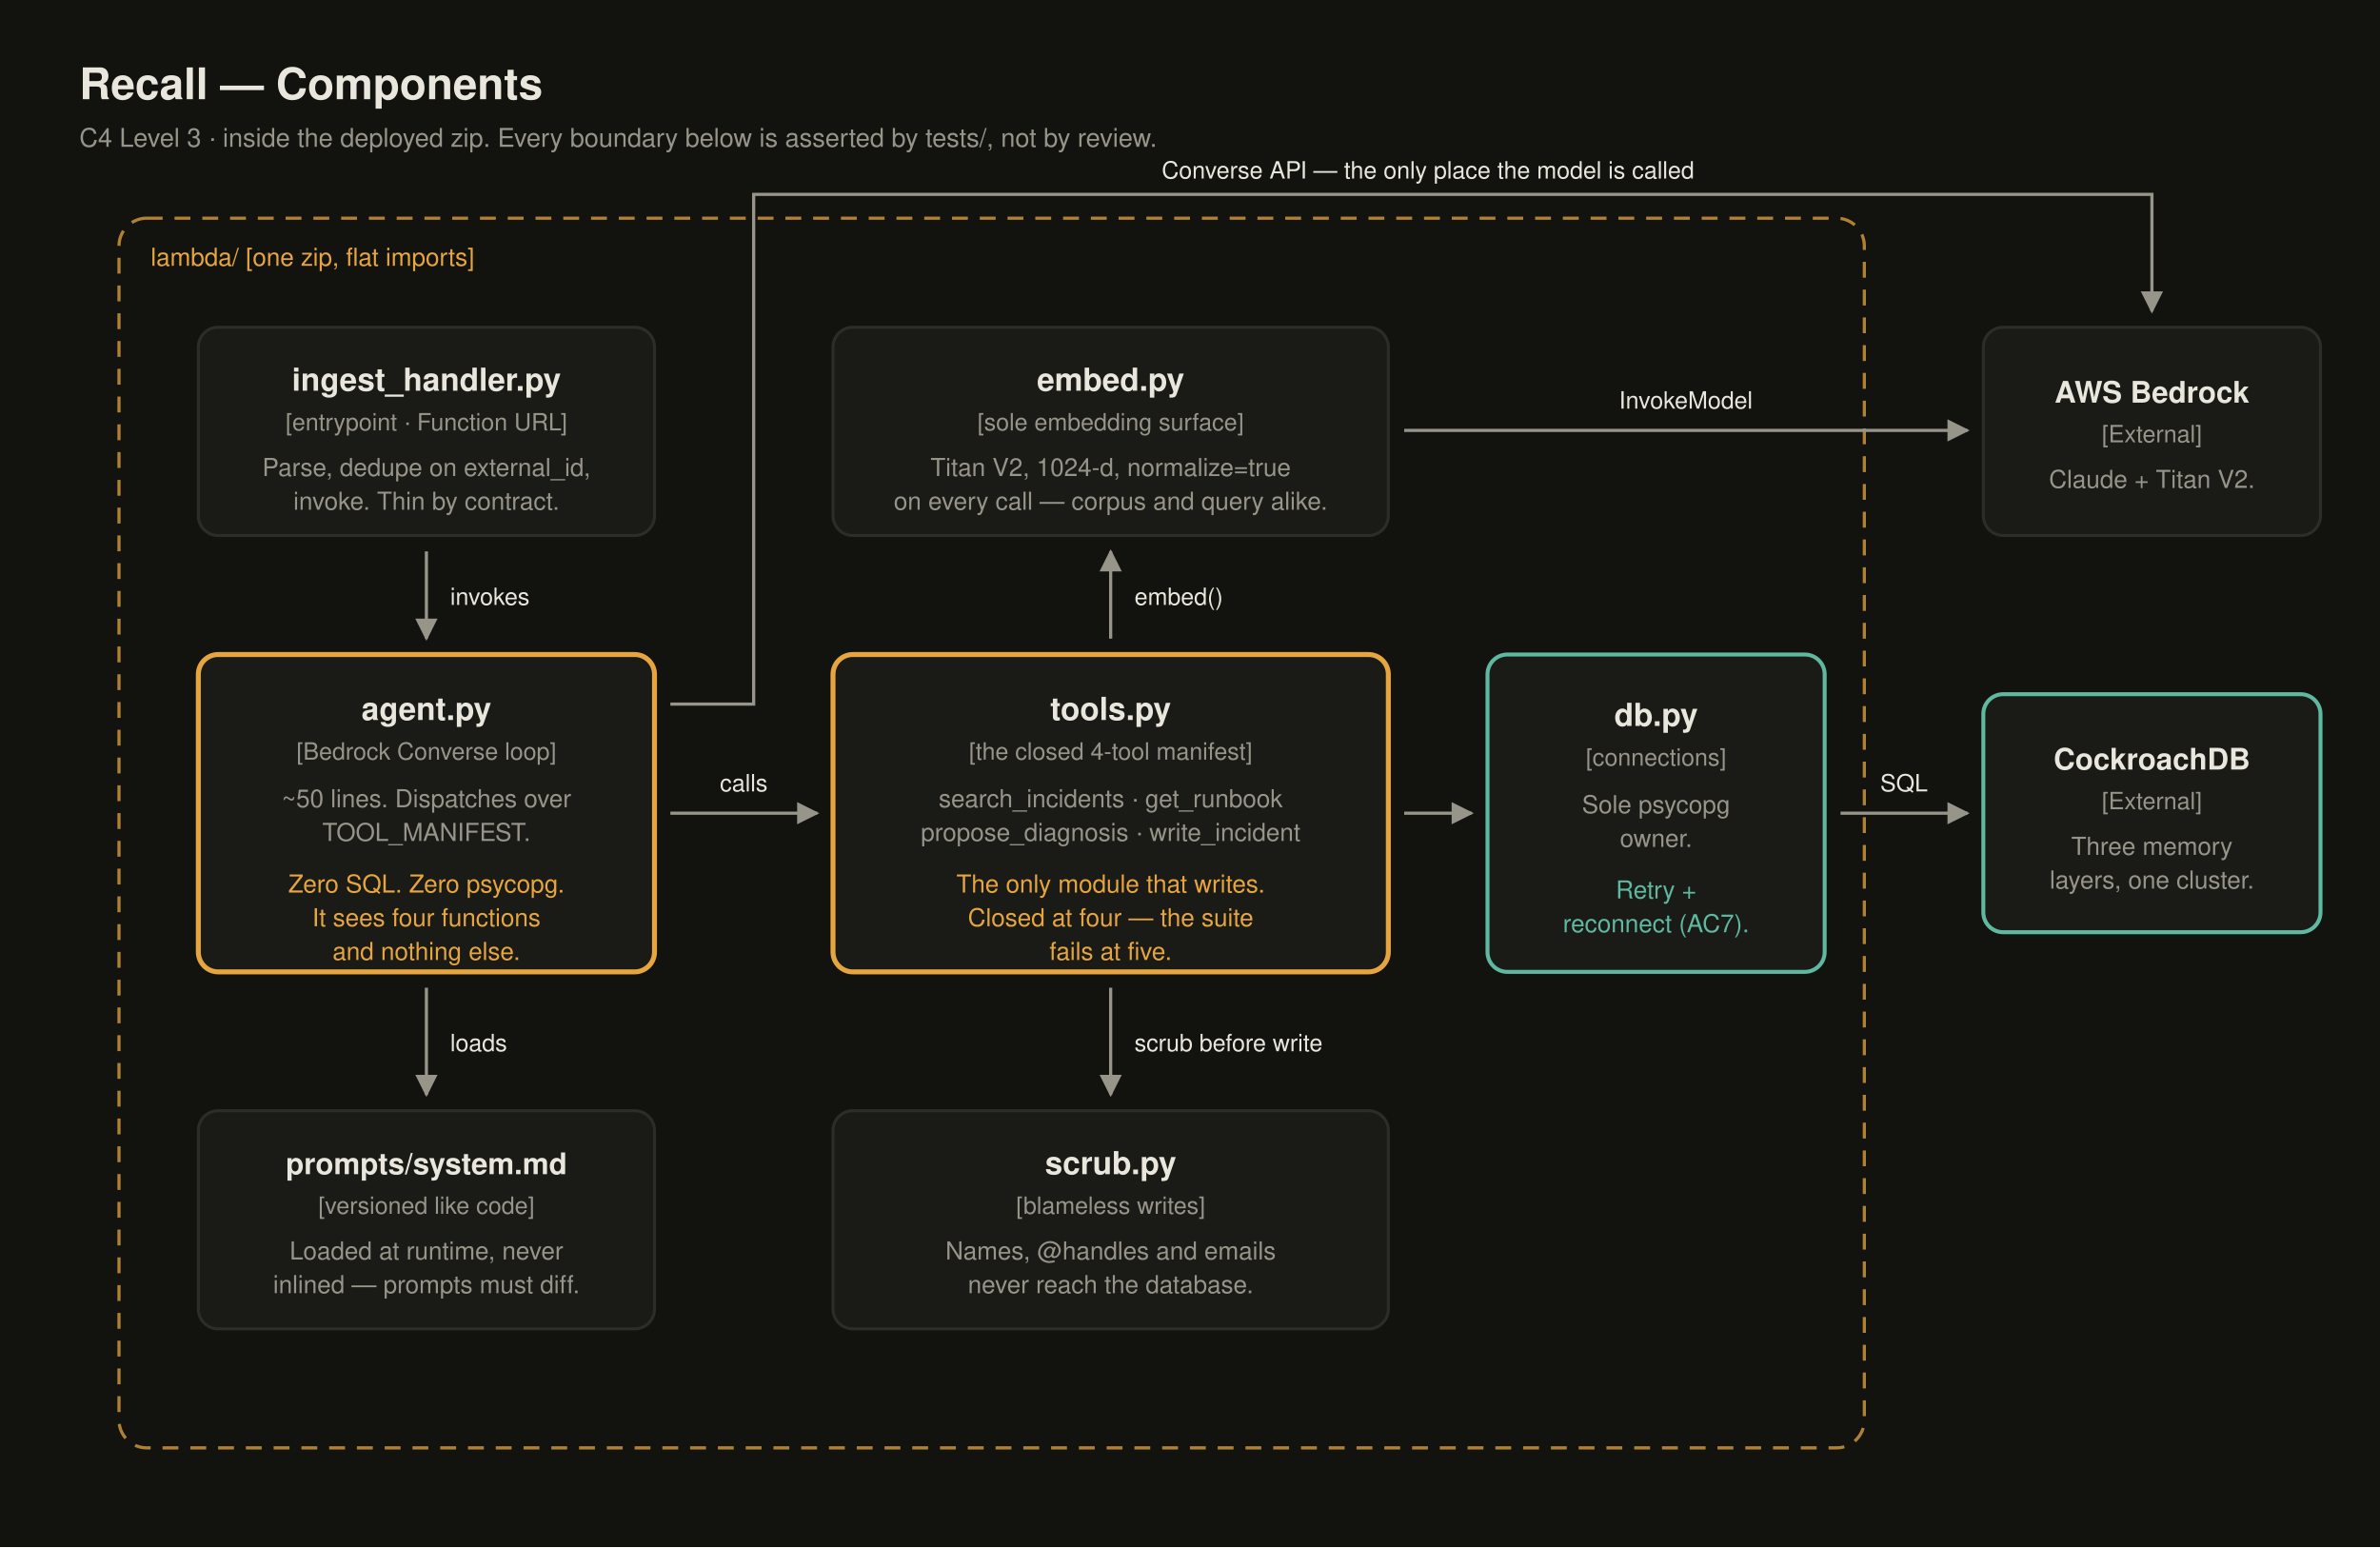
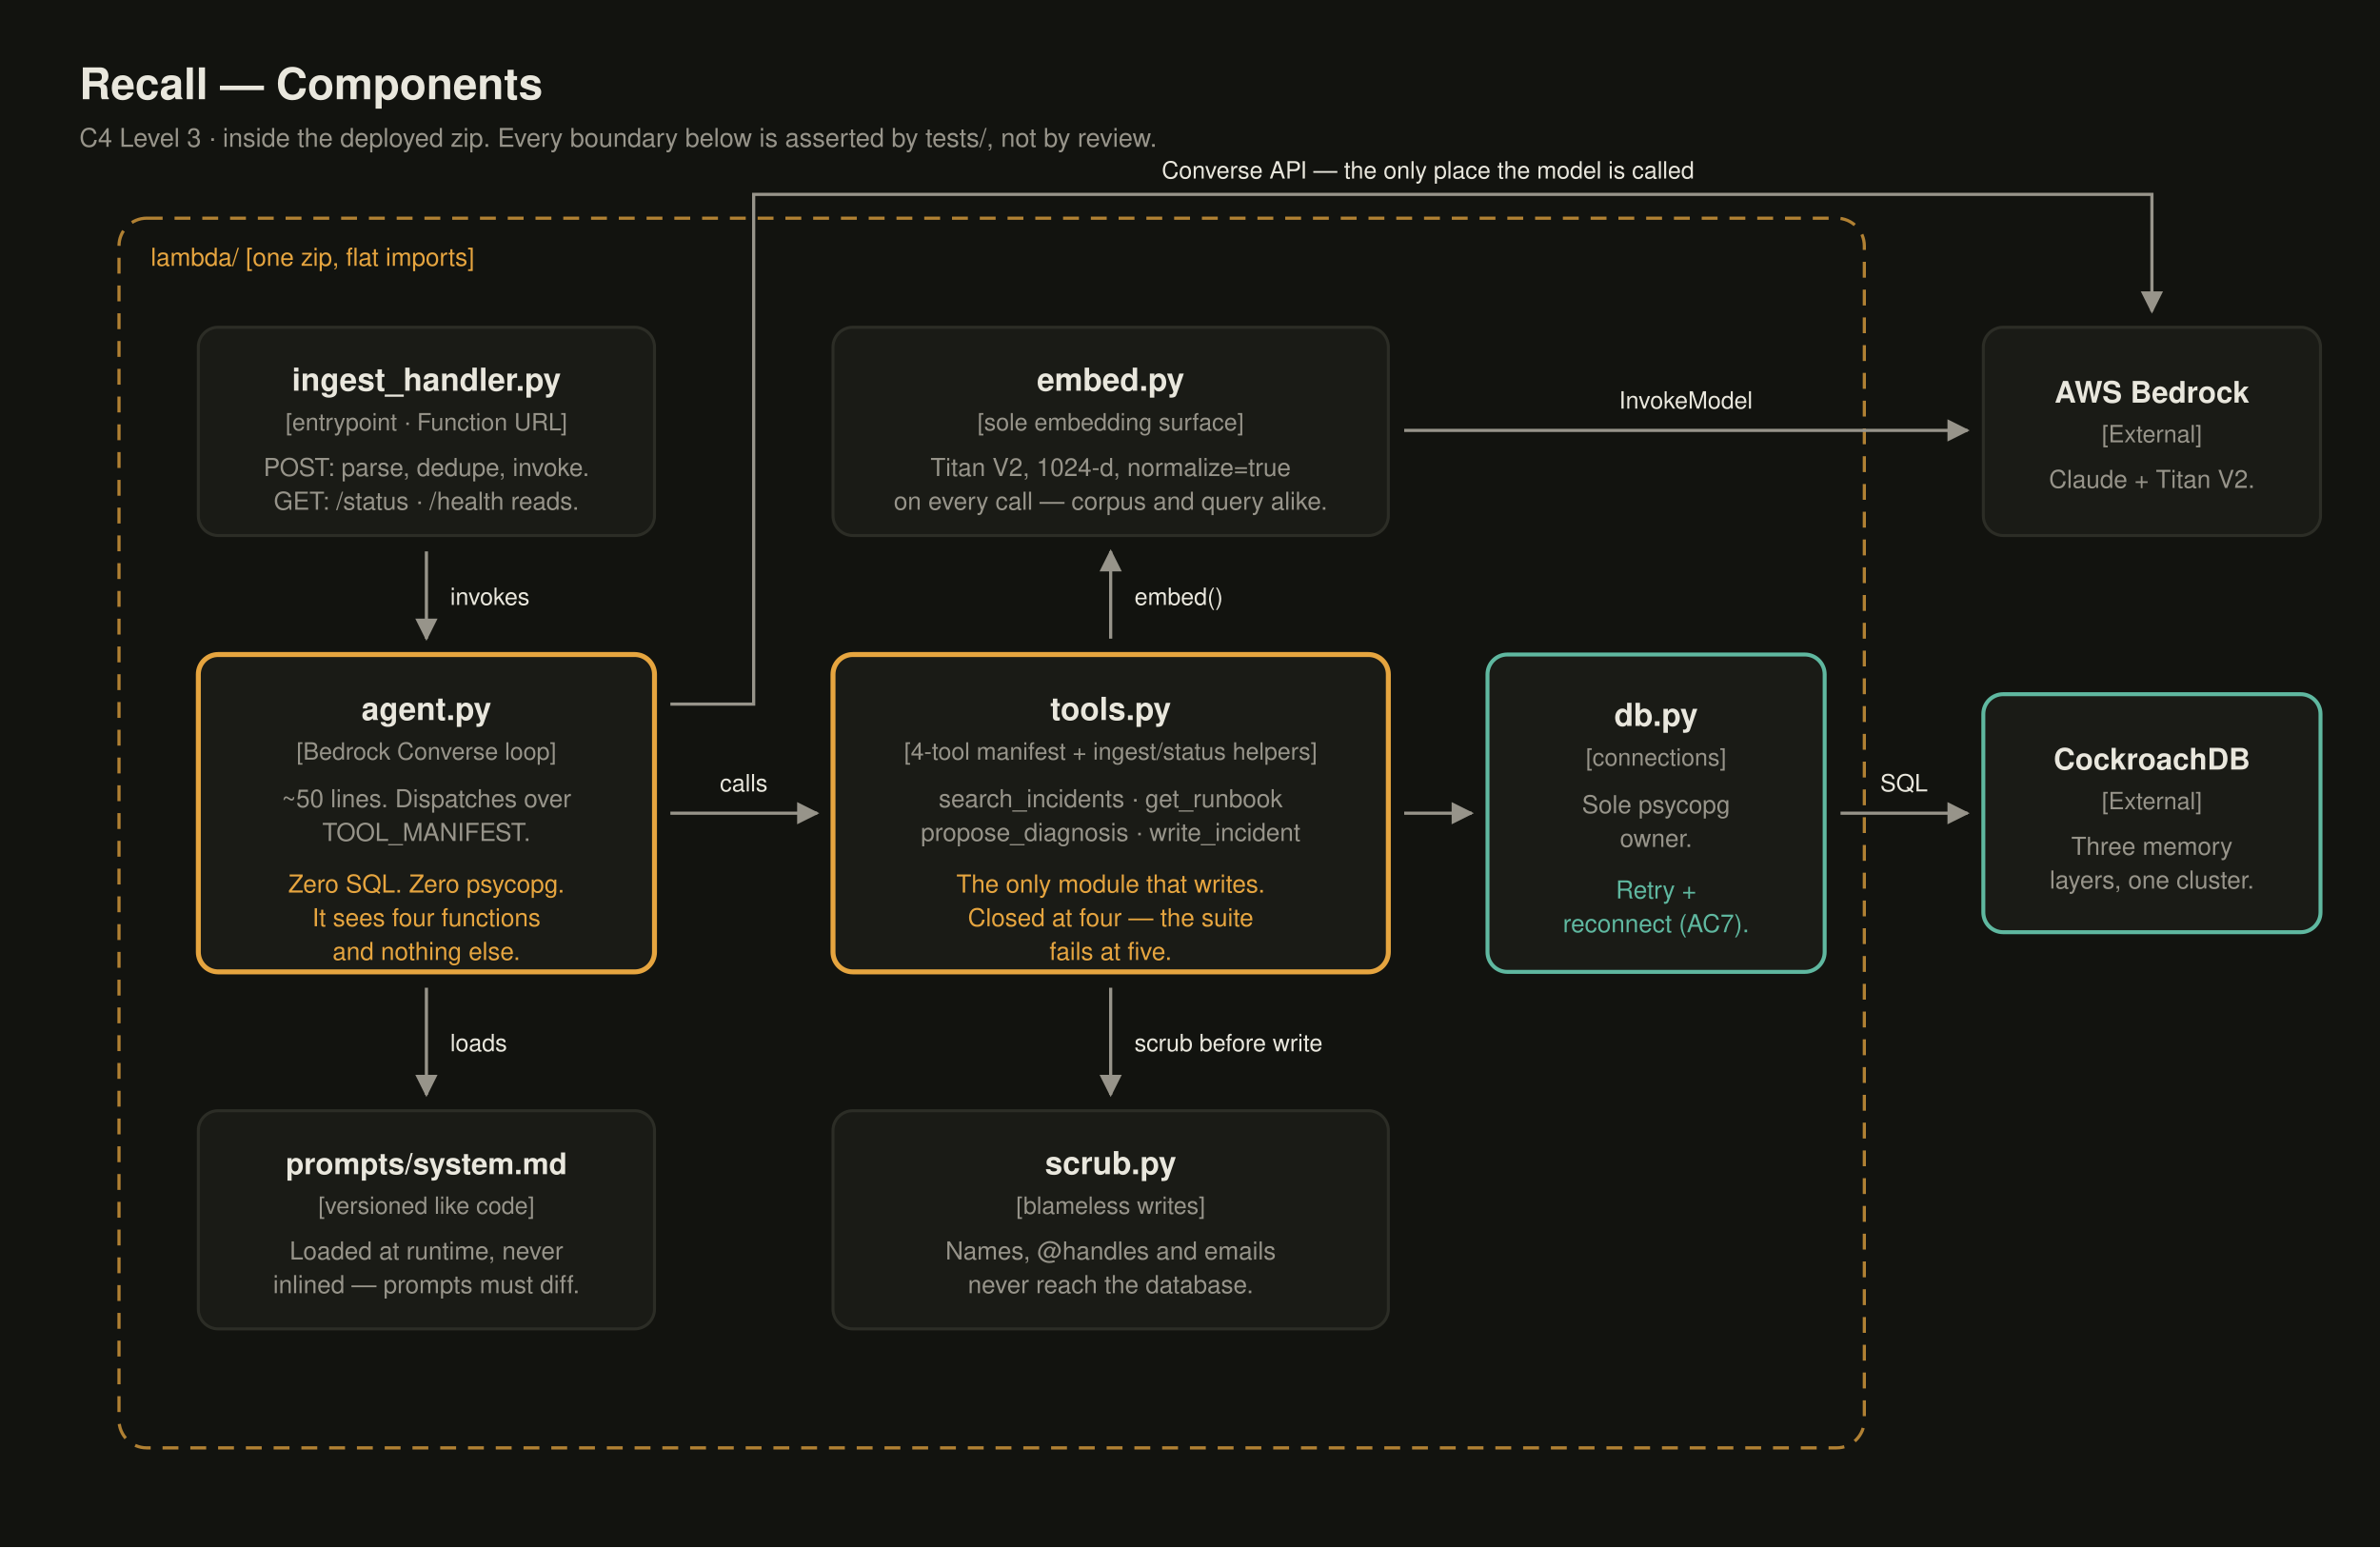
<svg xmlns="http://www.w3.org/2000/svg" viewBox="0 0 1200 780" width="1200" height="780" role="img" aria-labelledby="t d" font-family="Helvetica, Arial, sans-serif">
  <defs>
    <marker id="arrow" viewBox="0 0 10 10" refX="9" refY="5" markerWidth="7" markerHeight="7" orient="auto">
      <path d="M 0 0 L 10 5 L 0 10 z" fill="#97948a" />
    </marker>
  </defs>
  <rect x="0" y="0" width="1200" height="780" fill="#12130f" />
  <text x="40" y="50" fill="#e9e7dd" font-size="22" font-weight="bold">Recall — Components</text>
  <text x="40" y="74" fill="#97948a" font-size="13">C4 Level 3 · inside the deployed zip. Every boundary below is asserted by tests/, not by review.</text>
  <rect x="60" y="110" width="880" height="620" rx="14" fill="none" stroke="#e6a53f" stroke-width="1.6" stroke-dasharray="8 6" opacity="0.75" />
  <text x="76" y="134" fill="#e6a53f" font-size="12.5">lambda/ [one zip, flat imports]</text>
  <g>
    <rect x="100" y="165" width="230" height="105" rx="10" fill="#1a1b16" stroke="#2c2d26" stroke-width="1.5" />
    <text x="215" y="197" fill="#e9e7dd" font-size="16" font-weight="bold" text-anchor="middle">ingest_handler.py</text>
    <text x="215" y="217" fill="#97948a" font-size="12" text-anchor="middle">[entrypoint · Function URL]</text>
-     <text x="215" y="240" fill="#97948a" font-size="12.5" text-anchor="middle">Parse, dedupe on external_id,</text>
-     <text x="215" y="257" fill="#97948a" font-size="12.5" text-anchor="middle">invoke. Thin by contract.</text>
+     <text x="215" y="240" fill="#97948a" font-size="12.5" text-anchor="middle">POST: parse, dedupe, invoke.</text>
+     <text x="215" y="257" fill="#97948a" font-size="12.5" text-anchor="middle">GET: /status · /health reads.</text>
  </g>
  <g>
    <rect x="100" y="330" width="230" height="160" rx="10" fill="#1a1b16" stroke="#e6a53f" stroke-width="2.5" />
    <text x="215" y="363" fill="#e9e7dd" font-size="16" font-weight="bold" text-anchor="middle">agent.py</text>
    <text x="215" y="383" fill="#97948a" font-size="12" text-anchor="middle">[Bedrock Converse loop]</text>
    <text x="215" y="407" fill="#97948a" font-size="12.5" text-anchor="middle">~50 lines. Dispatches over</text>
    <text x="215" y="424" fill="#97948a" font-size="12.5" text-anchor="middle">TOOL_MANIFEST.</text>
    <text x="215" y="450" fill="#e6a53f" font-size="12.5" text-anchor="middle">Zero SQL. Zero psycopg.</text>
    <text x="215" y="467" fill="#e6a53f" font-size="12.5" text-anchor="middle">It sees four functions</text>
    <text x="215" y="484" fill="#e6a53f" font-size="12.5" text-anchor="middle">and nothing else.</text>
  </g>
  <g>
    <rect x="100" y="560" width="230" height="110" rx="10" fill="#1a1b16" stroke="#2c2d26" stroke-width="1.5" />
    <text x="215" y="592" fill="#e9e7dd" font-size="15" font-weight="bold" text-anchor="middle">prompts/system.md</text>
    <text x="215" y="612" fill="#97948a" font-size="12" text-anchor="middle">[versioned like code]</text>
    <text x="215" y="635" fill="#97948a" font-size="12.5" text-anchor="middle">Loaded at runtime, never</text>
    <text x="215" y="652" fill="#97948a" font-size="12.5" text-anchor="middle">inlined — prompts must diff.</text>
  </g>
  <g>
    <rect x="420" y="165" width="280" height="105" rx="10" fill="#1a1b16" stroke="#2c2d26" stroke-width="1.5" />
    <text x="560" y="197" fill="#e9e7dd" font-size="16" font-weight="bold" text-anchor="middle">embed.py</text>
    <text x="560" y="217" fill="#97948a" font-size="12" text-anchor="middle">[sole embedding surface]</text>
    <text x="560" y="240" fill="#97948a" font-size="12.5" text-anchor="middle">Titan V2, 1024-d, normalize=true</text>
    <text x="560" y="257" fill="#97948a" font-size="12.5" text-anchor="middle">on every call — corpus and query alike.</text>
  </g>
  <g>
    <rect x="420" y="330" width="280" height="160" rx="10" fill="#1a1b16" stroke="#e6a53f" stroke-width="2.5" />
    <text x="560" y="363" fill="#e9e7dd" font-size="16" font-weight="bold" text-anchor="middle">tools.py</text>
-     <text x="560" y="383" fill="#97948a" font-size="12" text-anchor="middle">[the closed 4-tool manifest]</text>
+     <text x="560" y="383" fill="#97948a" font-size="12" text-anchor="middle">[4-tool manifest + ingest/status helpers]</text>
    <text x="560" y="407" fill="#97948a" font-size="12.5" text-anchor="middle">search_incidents · get_runbook</text>
    <text x="560" y="424" fill="#97948a" font-size="12.5" text-anchor="middle">propose_diagnosis · write_incident</text>
    <text x="560" y="450" fill="#e6a53f" font-size="12.5" text-anchor="middle">The only module that writes.</text>
    <text x="560" y="467" fill="#e6a53f" font-size="12.5" text-anchor="middle">Closed at four — the suite</text>
    <text x="560" y="484" fill="#e6a53f" font-size="12.5" text-anchor="middle">fails at five.</text>
  </g>
  <g>
    <rect x="420" y="560" width="280" height="110" rx="10" fill="#1a1b16" stroke="#2c2d26" stroke-width="1.5" />
    <text x="560" y="592" fill="#e9e7dd" font-size="16" font-weight="bold" text-anchor="middle">scrub.py</text>
    <text x="560" y="612" fill="#97948a" font-size="12" text-anchor="middle">[blameless writes]</text>
    <text x="560" y="635" fill="#97948a" font-size="12.5" text-anchor="middle">Names, @handles and emails</text>
    <text x="560" y="652" fill="#97948a" font-size="12.5" text-anchor="middle">never reach the database.</text>
  </g>
  <g>
    <rect x="750" y="330" width="170" height="160" rx="10" fill="#1a1b16" stroke="#5fb8a0" stroke-width="2" />
    <text x="835" y="366" fill="#e9e7dd" font-size="16" font-weight="bold" text-anchor="middle">db.py</text>
    <text x="835" y="386" fill="#97948a" font-size="12" text-anchor="middle">[connections]</text>
    <text x="835" y="410" fill="#97948a" font-size="12.5" text-anchor="middle">Sole psycopg</text>
    <text x="835" y="427" fill="#97948a" font-size="12.5" text-anchor="middle">owner.</text>
    <text x="835" y="453" fill="#5fb8a0" font-size="12.5" text-anchor="middle">Retry +</text>
    <text x="835" y="470" fill="#5fb8a0" font-size="12.5" text-anchor="middle">reconnect (AC7).</text>
  </g>
  <g>
    <rect x="1000" y="165" width="170" height="105" rx="10" fill="#1a1b16" stroke="#2c2d26" stroke-width="1.5" />
    <text x="1085" y="203" fill="#e9e7dd" font-size="15" font-weight="bold" text-anchor="middle">AWS Bedrock</text>
    <text x="1085" y="223" fill="#97948a" font-size="12" text-anchor="middle">[External]</text>
    <text x="1085" y="246" fill="#97948a" font-size="12.5" text-anchor="middle">Claude + Titan V2.</text>
  </g>
  <g>
    <rect x="1000" y="350" width="170" height="120" rx="10" fill="#1a1b16" stroke="#5fb8a0" stroke-width="2" />
    <text x="1085" y="388" fill="#e9e7dd" font-size="15" font-weight="bold" text-anchor="middle">CockroachDB</text>
    <text x="1085" y="408" fill="#97948a" font-size="12" text-anchor="middle">[External]</text>
    <text x="1085" y="431" fill="#97948a" font-size="12.5" text-anchor="middle">Three memory</text>
    <text x="1085" y="448" fill="#97948a" font-size="12.5" text-anchor="middle">layers, one cluster.</text>
  </g>
  <path d="M 215 278 L 215 322" fill="none" stroke="#97948a" stroke-width="1.6" marker-end="url(#arrow)" />
  <text x="227" y="305" fill="#e9e7dd" font-size="12">invokes</text>
  <path d="M 338 410 L 412 410" fill="none" stroke="#97948a" stroke-width="1.6" marker-end="url(#arrow)" />
  <text x="375" y="399" fill="#e9e7dd" font-size="12" text-anchor="middle">calls</text>
  <path d="M 708 410 L 742 410" fill="none" stroke="#97948a" stroke-width="1.6" marker-end="url(#arrow)" />
  <path d="M 928 410 L 992 410" fill="none" stroke="#97948a" stroke-width="1.6" marker-end="url(#arrow)" />
  <text x="960" y="399" fill="#e9e7dd" font-size="12" text-anchor="middle">SQL</text>
  <path d="M 560 322 L 560 278" fill="none" stroke="#97948a" stroke-width="1.6" marker-end="url(#arrow)" />
  <text x="572" y="305" fill="#e9e7dd" font-size="12">embed()</text>
  <path d="M 708 217 L 992 217" fill="none" stroke="#97948a" stroke-width="1.6" marker-end="url(#arrow)" />
  <text x="850" y="206" fill="#e9e7dd" font-size="12" text-anchor="middle">InvokeModel</text>
  <path d="M 560 498 L 560 552" fill="none" stroke="#97948a" stroke-width="1.6" marker-end="url(#arrow)" />
  <text x="572" y="530" fill="#e9e7dd" font-size="12">scrub before write</text>
  <path d="M 215 498 L 215 552" fill="none" stroke="#97948a" stroke-width="1.6" marker-end="url(#arrow)" />
  <text x="227" y="530" fill="#e9e7dd" font-size="12">loads</text>
  <path d="M 338 355 L 380 355 L 380 98 L 1085 98 L 1085 157" fill="none" stroke="#97948a" stroke-width="1.6" marker-end="url(#arrow)" />
  <text x="720" y="90" fill="#e9e7dd" font-size="12" text-anchor="middle">Converse API — the only place the model is called</text>
</svg>
